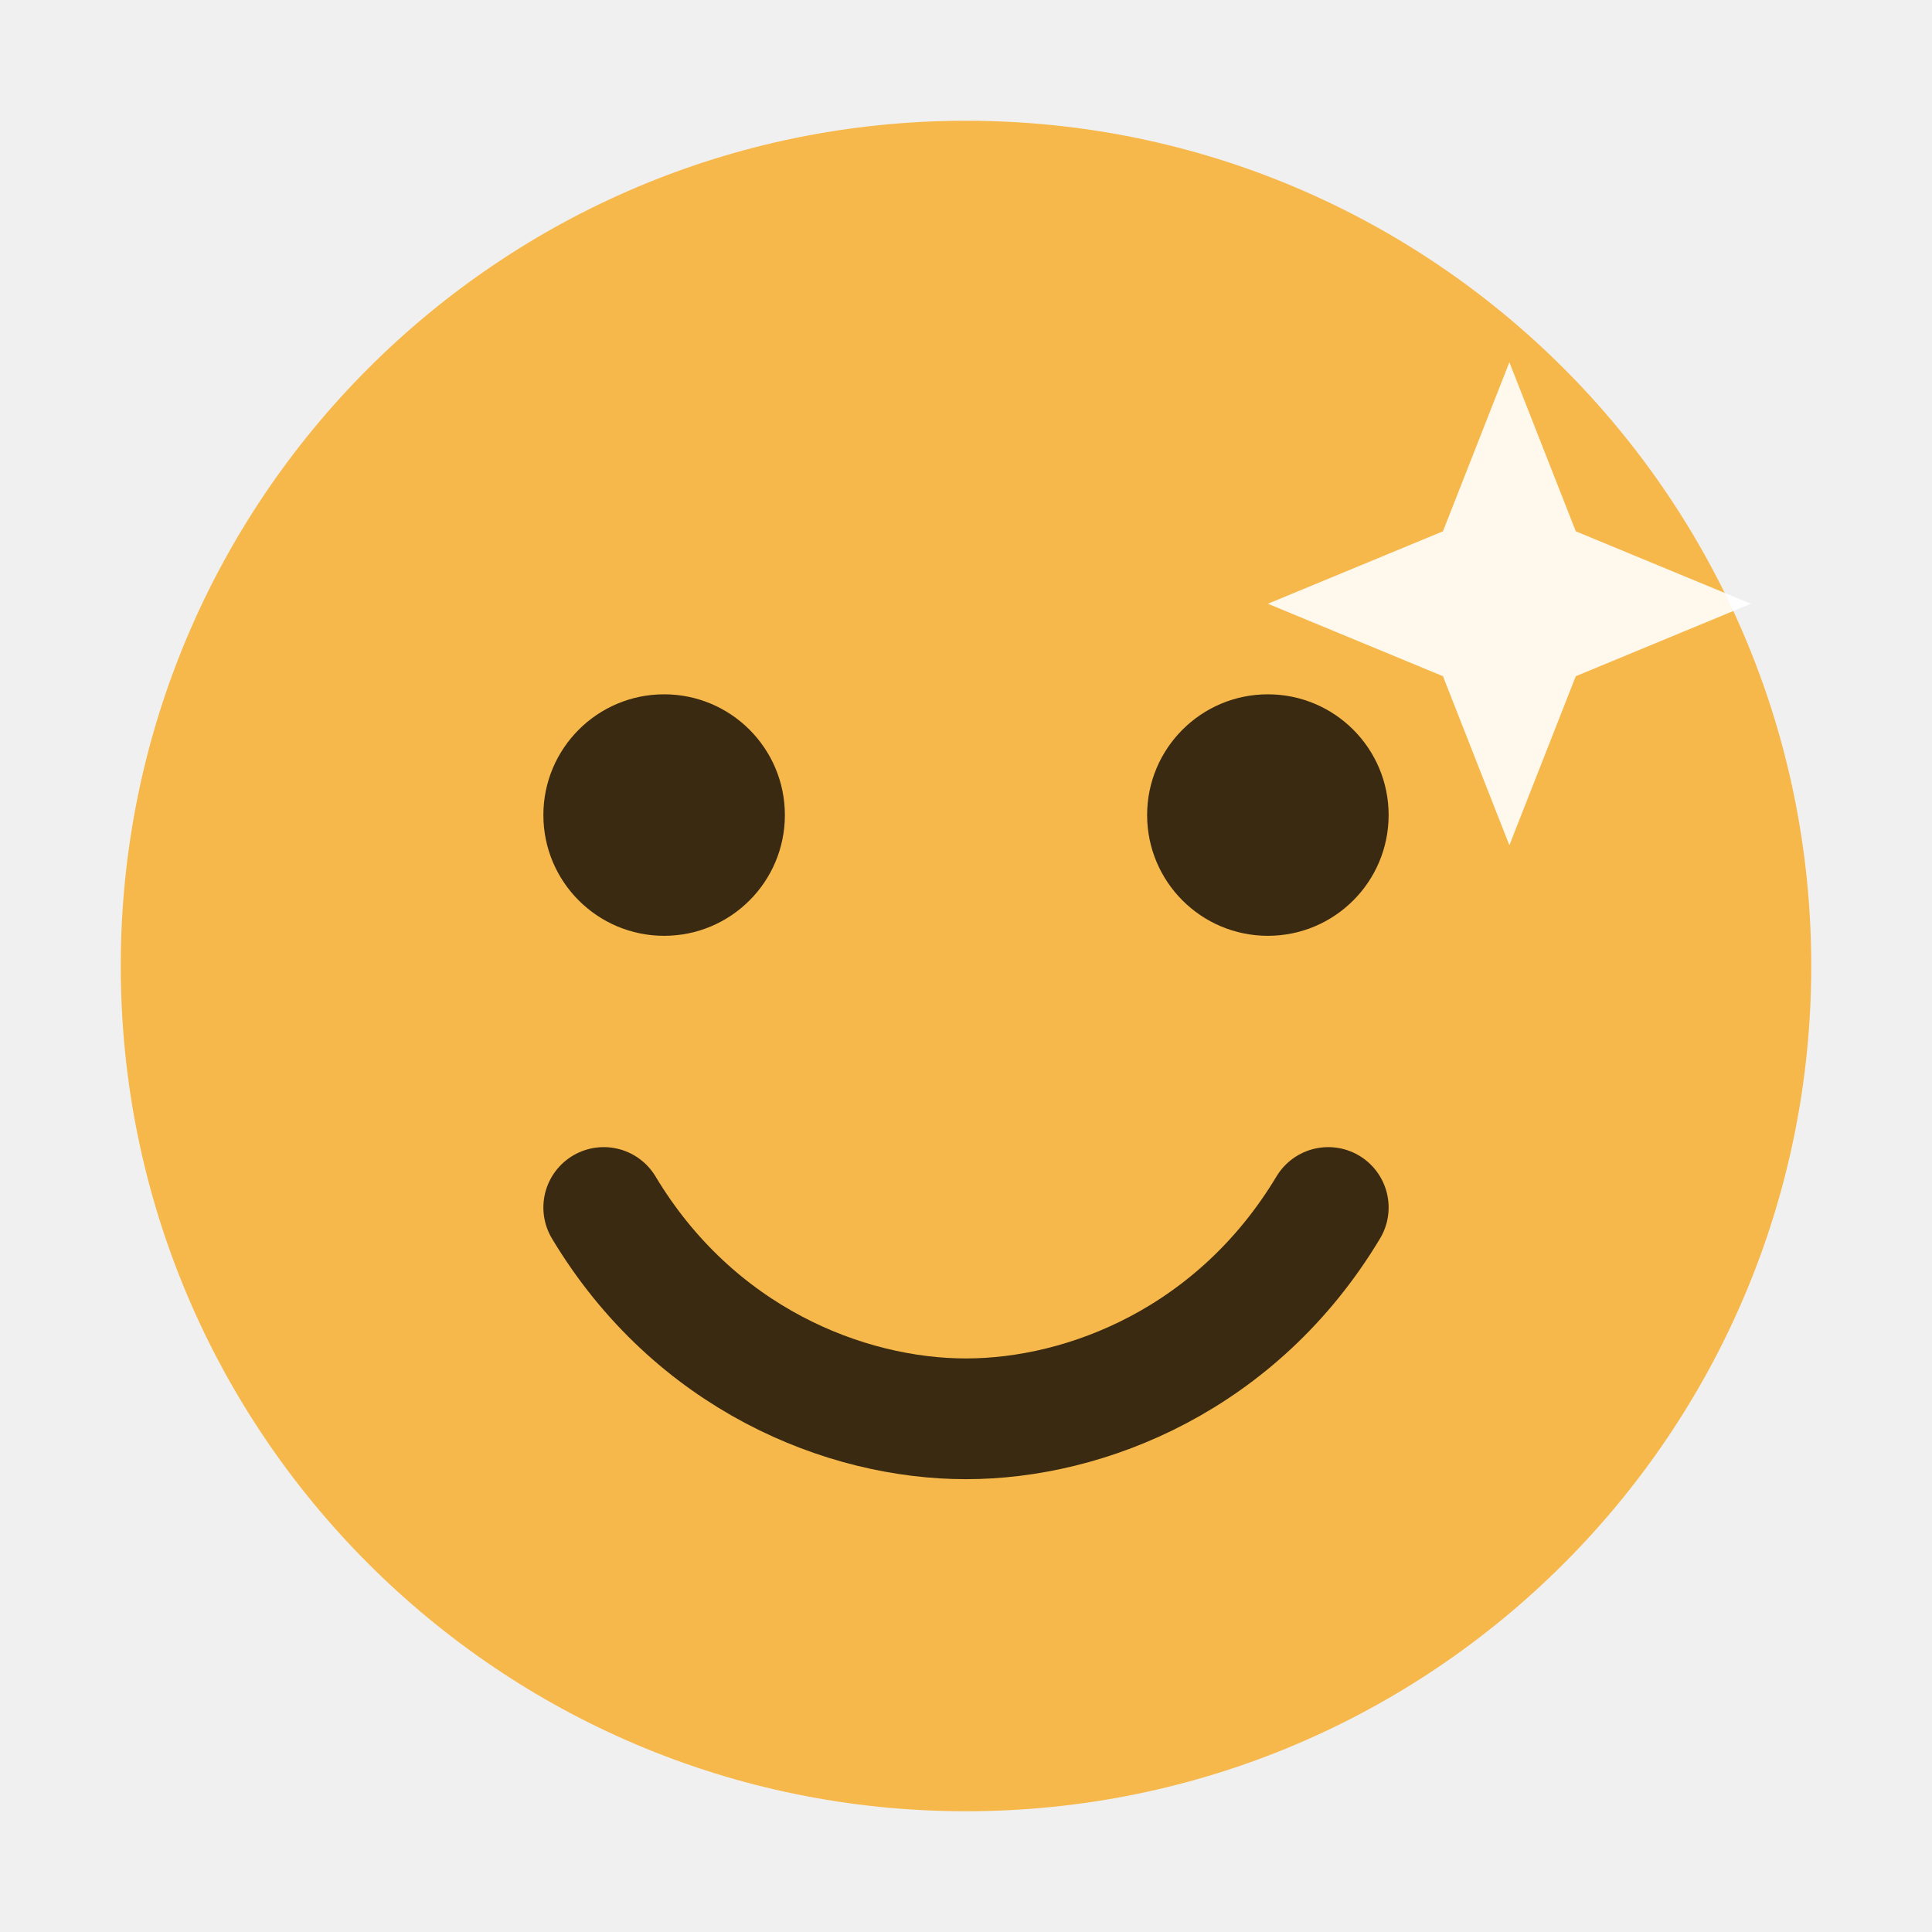
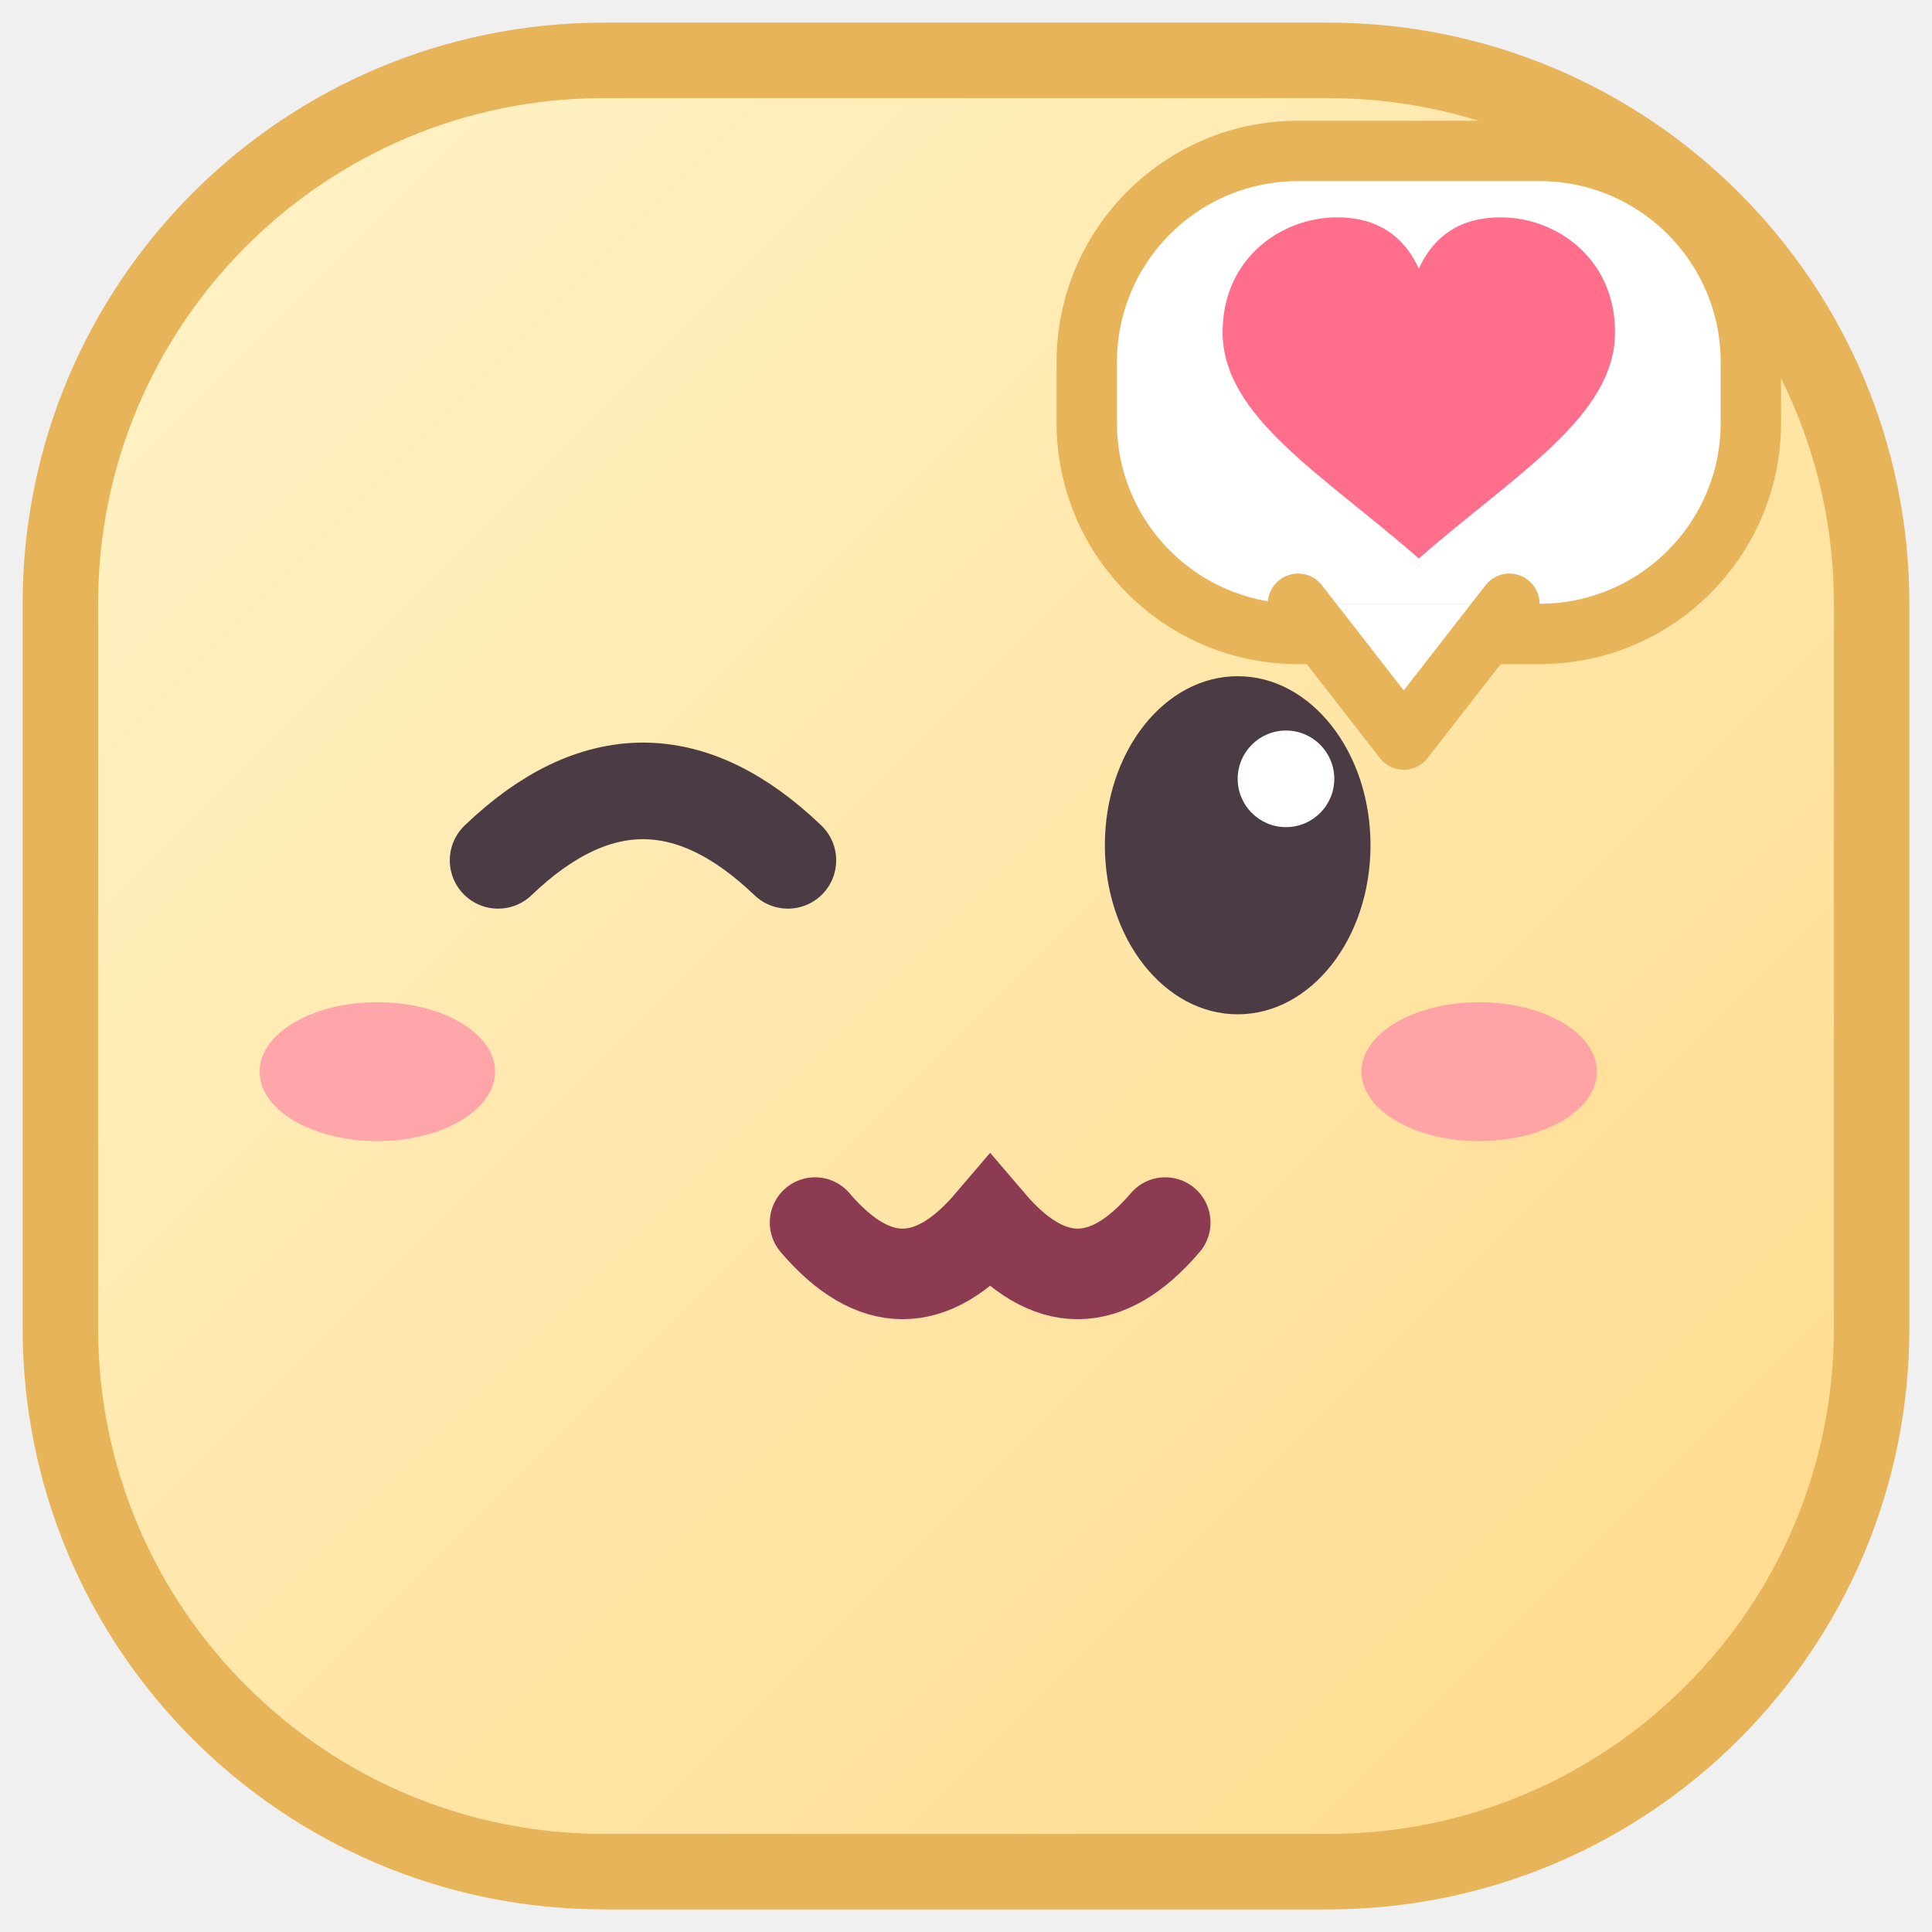
<svg xmlns="http://www.w3.org/2000/svg" viewBox="0 0 64 64">
-   <circle cx="32" cy="32" r="28" fill="#f7b84b" />
-   <circle cx="22" cy="27" r="4" fill="#3a2a12" />
-   <circle cx="42" cy="27" r="4" fill="#3a2a12" />
-   <path d="M20 40c3 5 8 7 12 7s9-2 12-7" stroke="#3a2a12" stroke-width="4" stroke-linecap="round" fill="none" />
-   <path d="M50 12l2.2 5.6L58 20l-5.8 2.4L50 28l-2.2-5.6L42 20l5.8-2.4z" fill="#ffffff" opacity="0.9" />
+   <defs>
+     <linearGradient id="bgC" x1="0" y1="0" x2="1" y2="1">
+       <stop offset="0" stop-color="#FFF4C9" />
+       <stop offset="1" stop-color="#FFD98A" />
+     </linearGradient>
+   </defs>
+   <rect x="2" y="2" width="60" height="60" rx="18" fill="url(#bgC)" stroke="#E8B45A" stroke-width="2.5" />
+   <g>
+     <rect x="36" y="5" width="22" height="16" rx="7" fill="#FFFFFF" stroke="#E8B45A" stroke-width="2" />
+     <path d="M43 20l3.5 4.5L50 20" fill="#FFFFFF" stroke="#E8B45A" stroke-width="2" stroke-linecap="round" stroke-linejoin="round" />
+     <path d="M47 18.5C43.8 15.7 40.5 13.8 40.5 11c0-2.4 1.9-3.8 3.8-3.8 1.3 0 2.2.6 2.7 1.7.5-1.1 1.4-1.7 2.7-1.7 1.9 0 3.8 1.4 3.8 3.8 0 2.8-3.3 4.7-6.5 7.5z" fill="#FF6E8A" />
+   </g>
+   <path d="M16.5 28.5q4.8-4.6 9.6 0" stroke="#4A3B45" stroke-width="3.2" fill="none" stroke-linecap="round" />
+   <ellipse cx="41" cy="28" rx="4.4" ry="5.6" fill="#4A3B45" />
+   <circle cx="42.6" cy="25.8" r="1.6" fill="#FFFFFF" />
+   <ellipse cx="12.5" cy="35.5" rx="3.9" ry="2.3" fill="#FF8FA8" opacity="0.75" />
+   <ellipse cx="49" cy="35.5" rx="3.9" ry="2.3" fill="#FF8FA8" opacity="0.75" />
+   <path d="M27 40.5q2.9 3.4 5.8 0q2.9 3.4 5.8 0" stroke="#8C3B52" stroke-width="3" fill="none" stroke-linecap="round" />
</svg>
